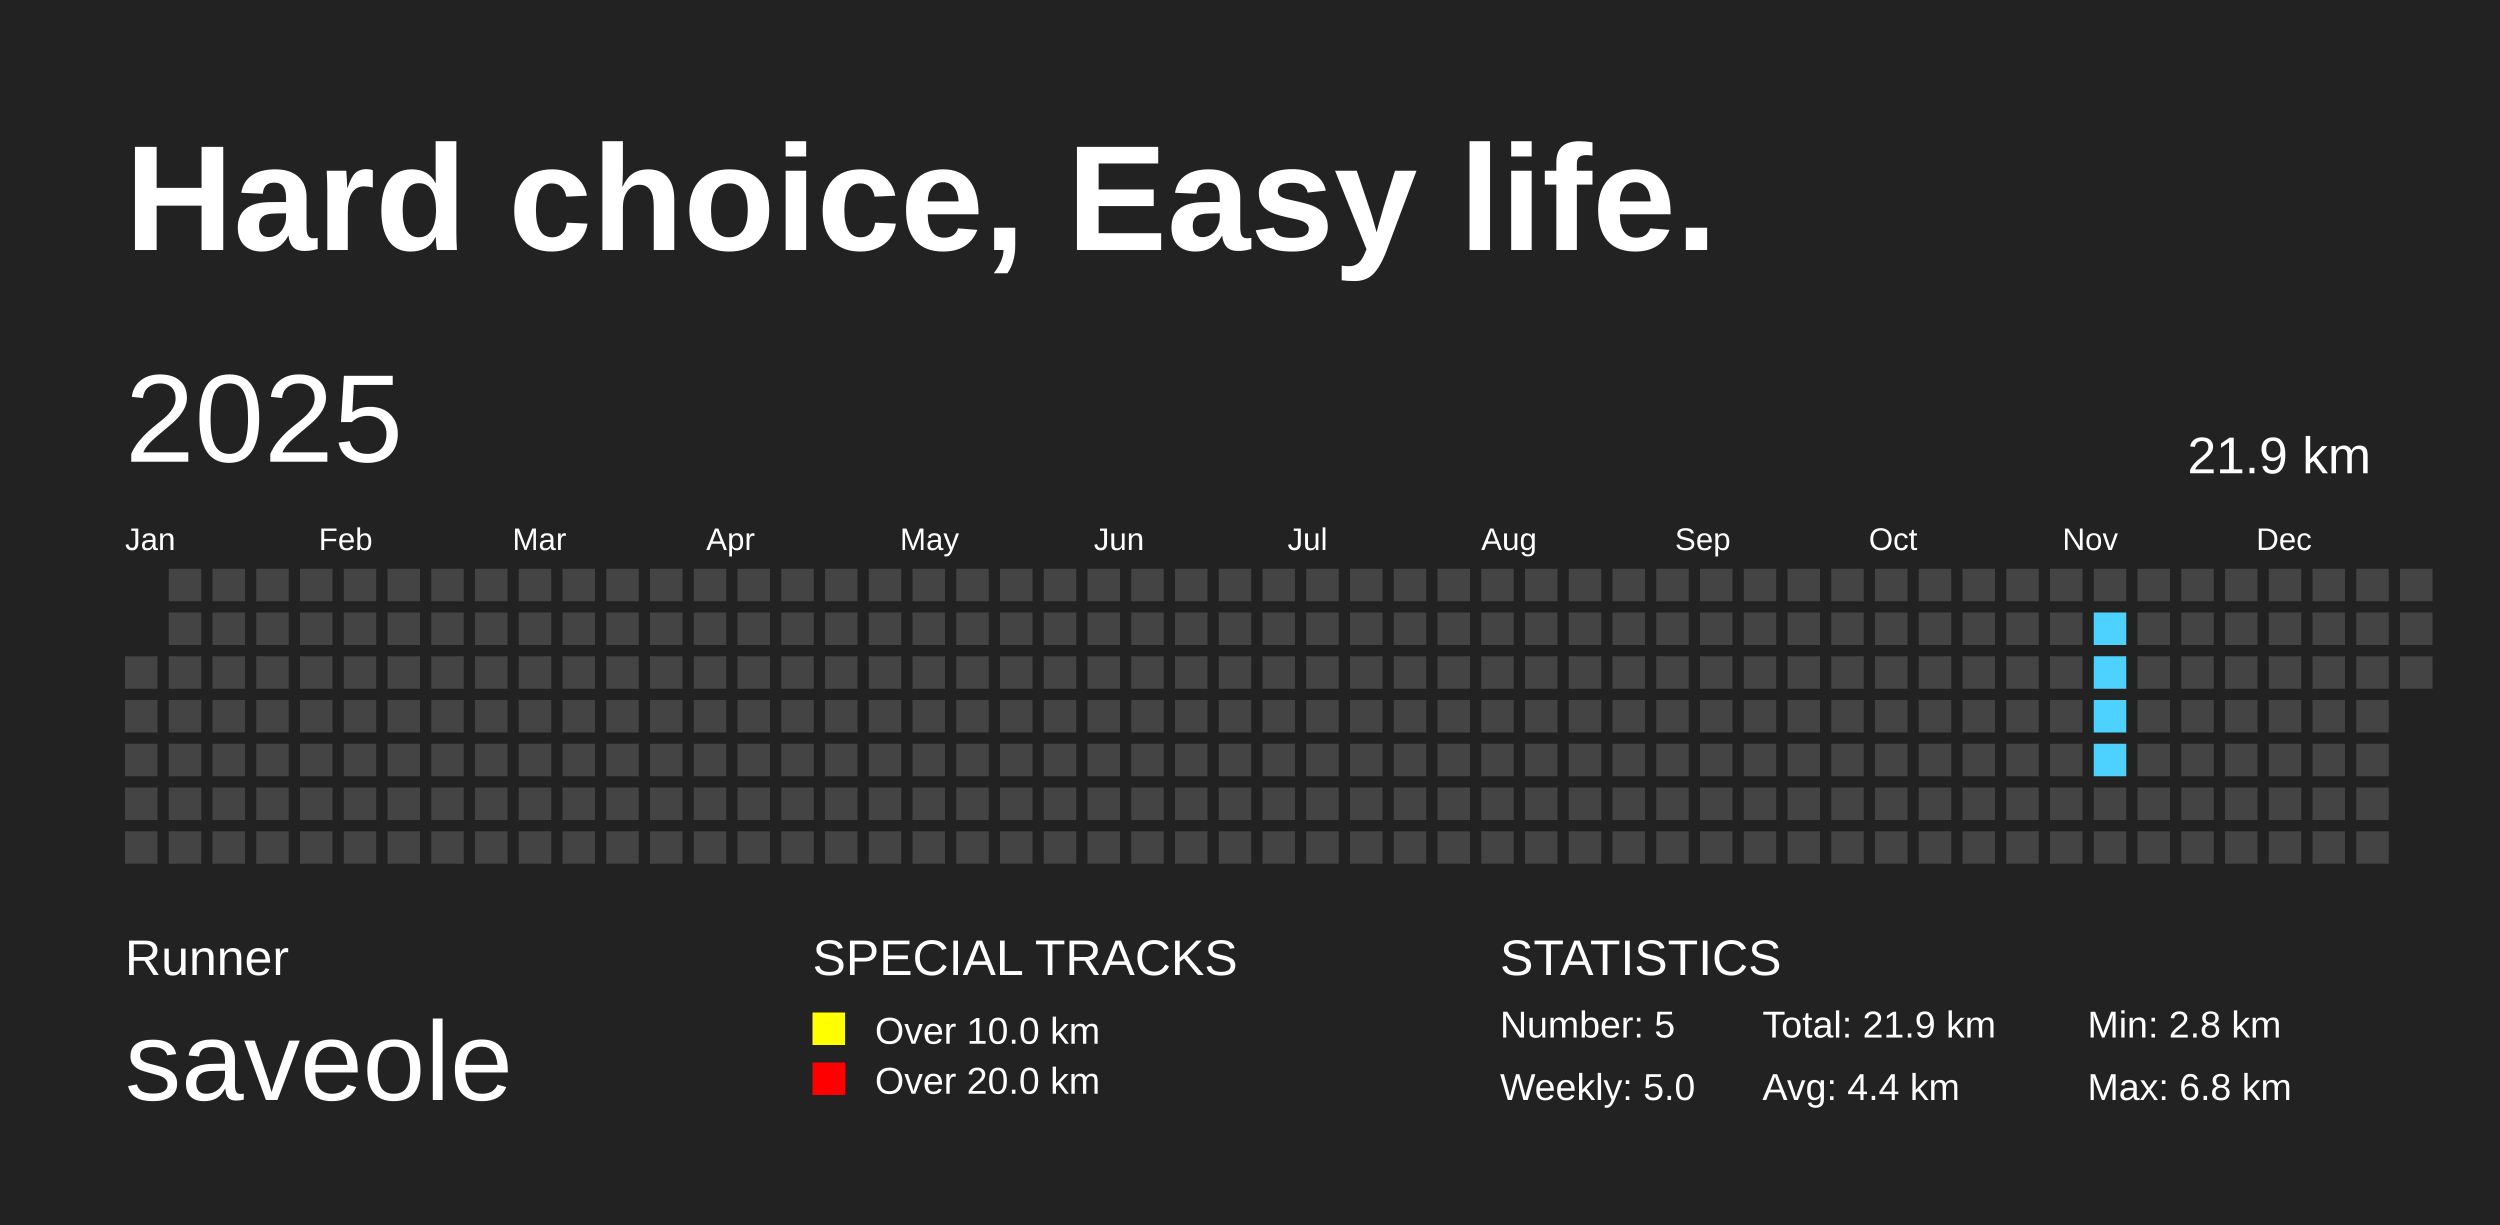
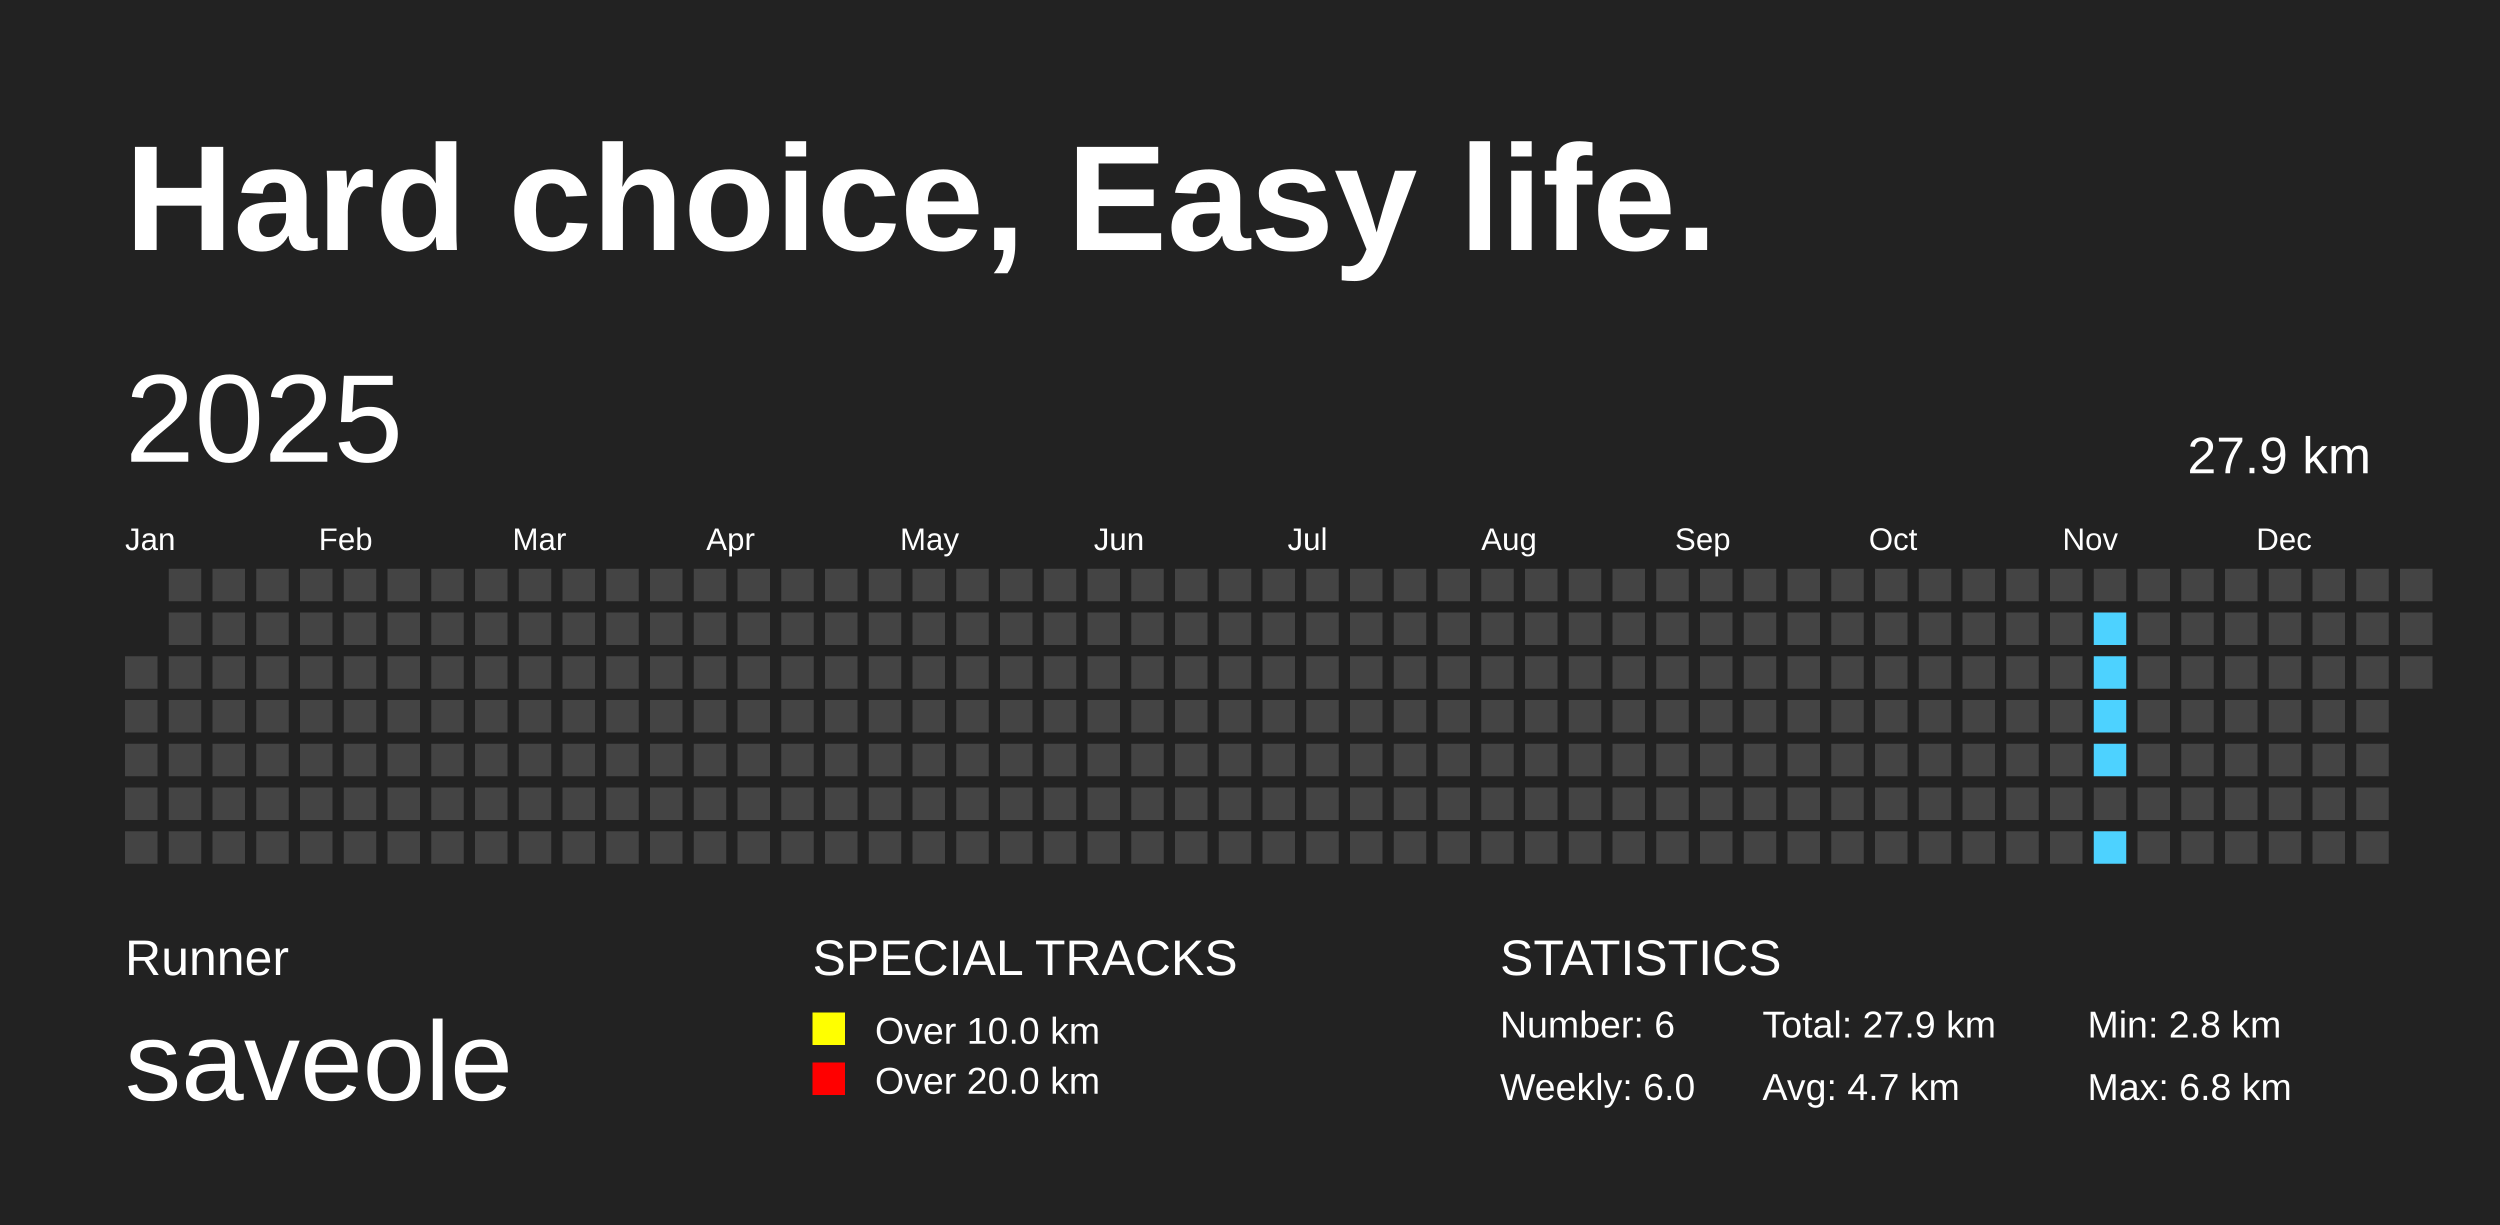
<svg xmlns="http://www.w3.org/2000/svg" baseProfile="full" height="98mm" version="1.1" viewBox="0,0,200,98" width="200mm">
  <defs />
  <rect fill="#222222" height="98" width="200" x="0" y="0" />
  <text fill="#FFFFFF" style="font-size:12px; font-family:Arial; font-weight:bold;" x="10" y="20">Hard choice, Easy life.</text>
  <text fill="#FFFFFF" style="font-size:4px; font-family:Arial" x="10" y="78">Runner</text>
  <text fill="#FFFFFF" style="font-size:9px; font-family:Arial" x="10" y="88">saveole</text>
  <text fill="#FFFFFF" style="font-size:4px; font-family:Arial" x="65" y="78">SPECIAL TRACKS</text>
  <rect fill="yellow" height="2.6" width="2.6" x="65" y="81" />
  <text fill="#FFFFFF" style="font-size:3px; font-family:Arial" x="70" y="83.5">Over 10.0 km</text>
  <rect fill="red" height="2.6" width="2.6" x="65" y="85" />
  <text fill="#FFFFFF" style="font-size:3px; font-family:Arial" x="70" y="87.5">Over 20.0 km</text>
  <text fill="#FFFFFF" style="font-size:4px; font-family:Arial" x="120" y="78">STATISTICS</text>
-   <text fill="#FFFFFF" style="font-size:3px; font-family:Arial" x="120" y="83">Number: 5</text>
-   <text fill="#FFFFFF" style="font-size:3px; font-family:Arial" x="120" y="88">Weekly: 5.0</text>
-   <text fill="#FFFFFF" style="font-size:3px; font-family:Arial" x="141" y="83">Total: 21.9 km</text>
-   <text fill="#FFFFFF" style="font-size:3px; font-family:Arial" x="141" y="88">Avg: 4.4 km</text>
+   <text fill="#FFFFFF" style="font-size:3px; font-family:Arial" x="120" y="83">Number: 6</text>
+   <text fill="#FFFFFF" style="font-size:3px; font-family:Arial" x="120" y="88">Weekly: 6.0</text>
+   <text fill="#FFFFFF" style="font-size:3px; font-family:Arial" x="141" y="83">Total: 27.9 km</text>
+   <text fill="#FFFFFF" style="font-size:3px; font-family:Arial" x="141" y="88">Avg: 4.7 km</text>
  <text fill="#FFFFFF" style="font-size:3px; font-family:Arial" x="167" y="83">Min: 2.8 km</text>
  <text fill="#FFFFFF" style="font-size:3px; font-family:Arial" x="167" y="88">Max: 6.8 km</text>
  <text dominant-baseline="hanging" fill="#FFFFFF" style="font-size:10.0px; font-family:Arial;" x="10" y="30">2025</text>
-   <text dominant-baseline="hanging" fill="#FFFFFF" style="font-size:4.125px; font-family:Arial;" x="175" y="35">21.9 km</text>
+   <text dominant-baseline="hanging" fill="#FFFFFF" style="font-size:4.125px; font-family:Arial;" x="175" y="35">27.9 km</text>
  <text fill="#FFFFFF" style="font-size:2.5px; font-family:Arial" x="10.0" y="44">Jan</text>
  <text fill="#FFFFFF" style="font-size:2.5px; font-family:Arial" x="25.5" y="44">Feb</text>
  <text fill="#FFFFFF" style="font-size:2.5px; font-family:Arial" x="41.0" y="44">Mar</text>
  <text fill="#FFFFFF" style="font-size:2.5px; font-family:Arial" x="56.5" y="44">Apr</text>
  <text fill="#FFFFFF" style="font-size:2.5px; font-family:Arial" x="72.0" y="44">May</text>
  <text fill="#FFFFFF" style="font-size:2.5px; font-family:Arial" x="87.5" y="44">Jun</text>
  <text fill="#FFFFFF" style="font-size:2.5px; font-family:Arial" x="103.0" y="44">Jul</text>
  <text fill="#FFFFFF" style="font-size:2.5px; font-family:Arial" x="118.5" y="44">Aug</text>
  <text fill="#FFFFFF" style="font-size:2.5px; font-family:Arial" x="134.0" y="44">Sep</text>
  <text fill="#FFFFFF" style="font-size:2.5px; font-family:Arial" x="149.5" y="44">Oct</text>
  <text fill="#FFFFFF" style="font-size:2.5px; font-family:Arial" x="165.0" y="44">Nov</text>
  <text fill="#FFFFFF" style="font-size:2.5px; font-family:Arial" x="180.5" y="44">Dec</text>
  <rect fill="#444444" height="2.6" width="2.6" x="10.0" y="52.5" />
  <rect fill="#444444" height="2.6" width="2.6" x="10.0" y="56.0" />
  <rect fill="#444444" height="2.6" width="2.6" x="10.0" y="59.5" />
  <rect fill="#444444" height="2.6" width="2.6" x="10.0" y="63.0" />
  <rect fill="#444444" height="2.6" width="2.6" x="10.0" y="66.5" />
  <rect fill="#444444" height="2.6" width="2.6" x="13.5" y="45.5" />
  <rect fill="#444444" height="2.6" width="2.6" x="13.5" y="49.0" />
  <rect fill="#444444" height="2.6" width="2.6" x="13.5" y="52.5" />
  <rect fill="#444444" height="2.6" width="2.6" x="13.5" y="56.0" />
  <rect fill="#444444" height="2.6" width="2.6" x="13.5" y="59.5" />
  <rect fill="#444444" height="2.6" width="2.6" x="13.5" y="63.0" />
  <rect fill="#444444" height="2.6" width="2.6" x="13.5" y="66.5" />
  <rect fill="#444444" height="2.6" width="2.6" x="17.0" y="45.5" />
  <rect fill="#444444" height="2.6" width="2.6" x="17.0" y="49.0" />
  <rect fill="#444444" height="2.6" width="2.6" x="17.0" y="52.5" />
  <rect fill="#444444" height="2.6" width="2.6" x="17.0" y="56.0" />
  <rect fill="#444444" height="2.6" width="2.6" x="17.0" y="59.5" />
  <rect fill="#444444" height="2.6" width="2.6" x="17.0" y="63.0" />
  <rect fill="#444444" height="2.6" width="2.6" x="17.0" y="66.5" />
  <rect fill="#444444" height="2.6" width="2.6" x="20.5" y="45.5" />
  <rect fill="#444444" height="2.6" width="2.6" x="20.5" y="49.0" />
  <rect fill="#444444" height="2.6" width="2.6" x="20.5" y="52.5" />
  <rect fill="#444444" height="2.6" width="2.6" x="20.5" y="56.0" />
  <rect fill="#444444" height="2.6" width="2.6" x="20.5" y="59.5" />
  <rect fill="#444444" height="2.6" width="2.6" x="20.5" y="63.0" />
  <rect fill="#444444" height="2.6" width="2.6" x="20.5" y="66.5" />
  <rect fill="#444444" height="2.6" width="2.6" x="24.0" y="45.5" />
  <rect fill="#444444" height="2.6" width="2.6" x="24.0" y="49.0" />
  <rect fill="#444444" height="2.6" width="2.6" x="24.0" y="52.5" />
  <rect fill="#444444" height="2.6" width="2.6" x="24.0" y="56.0" />
  <rect fill="#444444" height="2.6" width="2.6" x="24.0" y="59.5" />
  <rect fill="#444444" height="2.6" width="2.6" x="24.0" y="63.0" />
  <rect fill="#444444" height="2.6" width="2.6" x="24.0" y="66.5" />
  <rect fill="#444444" height="2.6" width="2.6" x="27.5" y="45.5" />
  <rect fill="#444444" height="2.6" width="2.6" x="27.5" y="49.0" />
  <rect fill="#444444" height="2.6" width="2.6" x="27.5" y="52.5" />
  <rect fill="#444444" height="2.6" width="2.6" x="27.5" y="56.0" />
  <rect fill="#444444" height="2.6" width="2.6" x="27.5" y="59.5" />
  <rect fill="#444444" height="2.6" width="2.6" x="27.5" y="63.0" />
  <rect fill="#444444" height="2.6" width="2.6" x="27.5" y="66.5" />
  <rect fill="#444444" height="2.6" width="2.6" x="31.0" y="45.5" />
  <rect fill="#444444" height="2.6" width="2.6" x="31.0" y="49.0" />
  <rect fill="#444444" height="2.6" width="2.6" x="31.0" y="52.5" />
  <rect fill="#444444" height="2.6" width="2.6" x="31.0" y="56.0" />
  <rect fill="#444444" height="2.6" width="2.6" x="31.0" y="59.5" />
  <rect fill="#444444" height="2.6" width="2.6" x="31.0" y="63.0" />
  <rect fill="#444444" height="2.6" width="2.6" x="31.0" y="66.5" />
  <rect fill="#444444" height="2.6" width="2.6" x="34.5" y="45.5" />
  <rect fill="#444444" height="2.6" width="2.6" x="34.5" y="49.0" />
  <rect fill="#444444" height="2.6" width="2.6" x="34.5" y="52.5" />
  <rect fill="#444444" height="2.6" width="2.6" x="34.5" y="56.0" />
  <rect fill="#444444" height="2.6" width="2.6" x="34.5" y="59.5" />
  <rect fill="#444444" height="2.6" width="2.6" x="34.5" y="63.0" />
  <rect fill="#444444" height="2.6" width="2.6" x="34.5" y="66.5" />
  <rect fill="#444444" height="2.6" width="2.6" x="38.0" y="45.5" />
  <rect fill="#444444" height="2.6" width="2.6" x="38.0" y="49.0" />
  <rect fill="#444444" height="2.6" width="2.6" x="38.0" y="52.5" />
  <rect fill="#444444" height="2.6" width="2.6" x="38.0" y="56.0" />
  <rect fill="#444444" height="2.6" width="2.6" x="38.0" y="59.5" />
  <rect fill="#444444" height="2.6" width="2.6" x="38.0" y="63.0" />
  <rect fill="#444444" height="2.6" width="2.6" x="38.0" y="66.5" />
  <rect fill="#444444" height="2.6" width="2.6" x="41.5" y="45.5" />
  <rect fill="#444444" height="2.6" width="2.6" x="41.5" y="49.0" />
  <rect fill="#444444" height="2.6" width="2.6" x="41.5" y="52.5" />
  <rect fill="#444444" height="2.6" width="2.6" x="41.5" y="56.0" />
  <rect fill="#444444" height="2.6" width="2.6" x="41.5" y="59.5" />
  <rect fill="#444444" height="2.6" width="2.6" x="41.5" y="63.0" />
  <rect fill="#444444" height="2.6" width="2.6" x="41.5" y="66.5" />
  <rect fill="#444444" height="2.6" width="2.6" x="45.0" y="45.5" />
  <rect fill="#444444" height="2.6" width="2.6" x="45.0" y="49.0" />
  <rect fill="#444444" height="2.6" width="2.6" x="45.0" y="52.5" />
  <rect fill="#444444" height="2.6" width="2.6" x="45.0" y="56.0" />
  <rect fill="#444444" height="2.6" width="2.6" x="45.0" y="59.5" />
  <rect fill="#444444" height="2.6" width="2.6" x="45.0" y="63.0" />
  <rect fill="#444444" height="2.6" width="2.6" x="45.0" y="66.5" />
  <rect fill="#444444" height="2.6" width="2.6" x="48.5" y="45.5" />
  <rect fill="#444444" height="2.6" width="2.6" x="48.5" y="49.0" />
  <rect fill="#444444" height="2.6" width="2.6" x="48.5" y="52.5" />
  <rect fill="#444444" height="2.6" width="2.6" x="48.5" y="56.0" />
  <rect fill="#444444" height="2.6" width="2.6" x="48.5" y="59.5" />
  <rect fill="#444444" height="2.6" width="2.6" x="48.5" y="63.0" />
  <rect fill="#444444" height="2.6" width="2.6" x="48.5" y="66.5" />
  <rect fill="#444444" height="2.6" width="2.6" x="52.0" y="45.5" />
  <rect fill="#444444" height="2.6" width="2.6" x="52.0" y="49.0" />
  <rect fill="#444444" height="2.6" width="2.6" x="52.0" y="52.5" />
  <rect fill="#444444" height="2.6" width="2.6" x="52.0" y="56.0" />
  <rect fill="#444444" height="2.6" width="2.6" x="52.0" y="59.5" />
  <rect fill="#444444" height="2.6" width="2.6" x="52.0" y="63.0" />
  <rect fill="#444444" height="2.6" width="2.6" x="52.0" y="66.5" />
  <rect fill="#444444" height="2.6" width="2.6" x="55.5" y="45.5" />
  <rect fill="#444444" height="2.6" width="2.6" x="55.5" y="49.0" />
  <rect fill="#444444" height="2.6" width="2.6" x="55.5" y="52.5" />
  <rect fill="#444444" height="2.6" width="2.6" x="55.5" y="56.0" />
  <rect fill="#444444" height="2.6" width="2.6" x="55.5" y="59.5" />
  <rect fill="#444444" height="2.6" width="2.6" x="55.5" y="63.0" />
  <rect fill="#444444" height="2.6" width="2.6" x="55.5" y="66.5" />
  <rect fill="#444444" height="2.6" width="2.6" x="59.0" y="45.5" />
  <rect fill="#444444" height="2.6" width="2.6" x="59.0" y="49.0" />
  <rect fill="#444444" height="2.6" width="2.6" x="59.0" y="52.5" />
  <rect fill="#444444" height="2.6" width="2.6" x="59.0" y="56.0" />
  <rect fill="#444444" height="2.6" width="2.6" x="59.0" y="59.5" />
  <rect fill="#444444" height="2.6" width="2.6" x="59.0" y="63.0" />
  <rect fill="#444444" height="2.6" width="2.6" x="59.0" y="66.5" />
  <rect fill="#444444" height="2.6" width="2.6" x="62.5" y="45.5" />
  <rect fill="#444444" height="2.6" width="2.6" x="62.5" y="49.0" />
  <rect fill="#444444" height="2.6" width="2.6" x="62.5" y="52.5" />
  <rect fill="#444444" height="2.6" width="2.6" x="62.5" y="56.0" />
  <rect fill="#444444" height="2.6" width="2.6" x="62.5" y="59.5" />
  <rect fill="#444444" height="2.6" width="2.6" x="62.5" y="63.0" />
  <rect fill="#444444" height="2.6" width="2.6" x="62.5" y="66.5" />
  <rect fill="#444444" height="2.6" width="2.6" x="66.0" y="45.5" />
  <rect fill="#444444" height="2.6" width="2.6" x="66.0" y="49.0" />
  <rect fill="#444444" height="2.6" width="2.6" x="66.0" y="52.5" />
  <rect fill="#444444" height="2.6" width="2.6" x="66.0" y="56.0" />
  <rect fill="#444444" height="2.6" width="2.6" x="66.0" y="59.5" />
  <rect fill="#444444" height="2.6" width="2.6" x="66.0" y="63.0" />
  <rect fill="#444444" height="2.6" width="2.6" x="66.0" y="66.5" />
  <rect fill="#444444" height="2.6" width="2.6" x="69.5" y="45.5" />
  <rect fill="#444444" height="2.6" width="2.6" x="69.5" y="49.0" />
  <rect fill="#444444" height="2.6" width="2.6" x="69.5" y="52.5" />
  <rect fill="#444444" height="2.6" width="2.6" x="69.5" y="56.0" />
  <rect fill="#444444" height="2.6" width="2.6" x="69.5" y="59.5" />
  <rect fill="#444444" height="2.6" width="2.6" x="69.5" y="63.0" />
  <rect fill="#444444" height="2.6" width="2.6" x="69.5" y="66.5" />
  <rect fill="#444444" height="2.6" width="2.6" x="73.0" y="45.5" />
  <rect fill="#444444" height="2.6" width="2.6" x="73.0" y="49.0" />
  <rect fill="#444444" height="2.6" width="2.6" x="73.0" y="52.5" />
  <rect fill="#444444" height="2.6" width="2.6" x="73.0" y="56.0" />
  <rect fill="#444444" height="2.6" width="2.6" x="73.0" y="59.5" />
  <rect fill="#444444" height="2.6" width="2.6" x="73.0" y="63.0" />
  <rect fill="#444444" height="2.6" width="2.6" x="73.0" y="66.5" />
  <rect fill="#444444" height="2.6" width="2.6" x="76.5" y="45.5" />
  <rect fill="#444444" height="2.6" width="2.6" x="76.5" y="49.0" />
  <rect fill="#444444" height="2.6" width="2.6" x="76.5" y="52.5" />
  <rect fill="#444444" height="2.6" width="2.6" x="76.5" y="56.0" />
  <rect fill="#444444" height="2.6" width="2.6" x="76.5" y="59.5" />
  <rect fill="#444444" height="2.6" width="2.6" x="76.5" y="63.0" />
  <rect fill="#444444" height="2.6" width="2.6" x="76.5" y="66.5" />
  <rect fill="#444444" height="2.6" width="2.6" x="80.0" y="45.5" />
  <rect fill="#444444" height="2.6" width="2.6" x="80.0" y="49.0" />
  <rect fill="#444444" height="2.6" width="2.6" x="80.0" y="52.5" />
  <rect fill="#444444" height="2.6" width="2.6" x="80.0" y="56.0" />
  <rect fill="#444444" height="2.6" width="2.6" x="80.0" y="59.5" />
  <rect fill="#444444" height="2.6" width="2.6" x="80.0" y="63.0" />
  <rect fill="#444444" height="2.6" width="2.6" x="80.0" y="66.5" />
  <rect fill="#444444" height="2.6" width="2.6" x="83.5" y="45.5" />
  <rect fill="#444444" height="2.6" width="2.6" x="83.5" y="49.0" />
  <rect fill="#444444" height="2.6" width="2.6" x="83.5" y="52.5" />
  <rect fill="#444444" height="2.6" width="2.6" x="83.5" y="56.0" />
  <rect fill="#444444" height="2.6" width="2.6" x="83.5" y="59.5" />
  <rect fill="#444444" height="2.6" width="2.6" x="83.5" y="63.0" />
  <rect fill="#444444" height="2.6" width="2.6" x="83.5" y="66.5" />
  <rect fill="#444444" height="2.6" width="2.6" x="87.0" y="45.5" />
  <rect fill="#444444" height="2.6" width="2.6" x="87.0" y="49.0" />
  <rect fill="#444444" height="2.6" width="2.6" x="87.0" y="52.5" />
  <rect fill="#444444" height="2.6" width="2.6" x="87.0" y="56.0" />
  <rect fill="#444444" height="2.6" width="2.6" x="87.0" y="59.5" />
  <rect fill="#444444" height="2.6" width="2.6" x="87.0" y="63.0" />
  <rect fill="#444444" height="2.6" width="2.6" x="87.0" y="66.5" />
  <rect fill="#444444" height="2.6" width="2.6" x="90.5" y="45.5" />
  <rect fill="#444444" height="2.6" width="2.6" x="90.5" y="49.0" />
  <rect fill="#444444" height="2.6" width="2.6" x="90.5" y="52.5" />
  <rect fill="#444444" height="2.6" width="2.6" x="90.5" y="56.0" />
  <rect fill="#444444" height="2.6" width="2.6" x="90.5" y="59.5" />
  <rect fill="#444444" height="2.6" width="2.6" x="90.5" y="63.0" />
  <rect fill="#444444" height="2.6" width="2.6" x="90.5" y="66.5" />
  <rect fill="#444444" height="2.6" width="2.6" x="94.0" y="45.5" />
  <rect fill="#444444" height="2.6" width="2.6" x="94.0" y="49.0" />
  <rect fill="#444444" height="2.6" width="2.6" x="94.0" y="52.5" />
  <rect fill="#444444" height="2.6" width="2.6" x="94.0" y="56.0" />
  <rect fill="#444444" height="2.6" width="2.6" x="94.0" y="59.5" />
  <rect fill="#444444" height="2.6" width="2.6" x="94.0" y="63.0" />
  <rect fill="#444444" height="2.6" width="2.6" x="94.0" y="66.5" />
  <rect fill="#444444" height="2.6" width="2.6" x="97.5" y="45.5" />
  <rect fill="#444444" height="2.6" width="2.6" x="97.5" y="49.0" />
  <rect fill="#444444" height="2.6" width="2.6" x="97.5" y="52.5" />
  <rect fill="#444444" height="2.6" width="2.6" x="97.5" y="56.0" />
  <rect fill="#444444" height="2.6" width="2.6" x="97.5" y="59.5" />
  <rect fill="#444444" height="2.6" width="2.6" x="97.5" y="63.0" />
  <rect fill="#444444" height="2.6" width="2.6" x="97.5" y="66.5" />
  <rect fill="#444444" height="2.6" width="2.6" x="101.0" y="45.5" />
  <rect fill="#444444" height="2.6" width="2.6" x="101.0" y="49.0" />
  <rect fill="#444444" height="2.6" width="2.6" x="101.0" y="52.5" />
  <rect fill="#444444" height="2.6" width="2.6" x="101.0" y="56.0" />
  <rect fill="#444444" height="2.6" width="2.6" x="101.0" y="59.5" />
  <rect fill="#444444" height="2.6" width="2.6" x="101.0" y="63.0" />
  <rect fill="#444444" height="2.6" width="2.6" x="101.0" y="66.5" />
  <rect fill="#444444" height="2.6" width="2.6" x="104.5" y="45.5" />
  <rect fill="#444444" height="2.6" width="2.6" x="104.5" y="49.0" />
  <rect fill="#444444" height="2.6" width="2.6" x="104.5" y="52.5" />
  <rect fill="#444444" height="2.6" width="2.6" x="104.5" y="56.0" />
  <rect fill="#444444" height="2.6" width="2.6" x="104.5" y="59.5" />
  <rect fill="#444444" height="2.6" width="2.6" x="104.5" y="63.0" />
  <rect fill="#444444" height="2.6" width="2.6" x="104.5" y="66.5" />
  <rect fill="#444444" height="2.6" width="2.6" x="108.0" y="45.5" />
  <rect fill="#444444" height="2.6" width="2.6" x="108.0" y="49.0" />
  <rect fill="#444444" height="2.6" width="2.6" x="108.0" y="52.5" />
  <rect fill="#444444" height="2.6" width="2.6" x="108.0" y="56.0" />
  <rect fill="#444444" height="2.6" width="2.6" x="108.0" y="59.5" />
  <rect fill="#444444" height="2.6" width="2.6" x="108.0" y="63.0" />
  <rect fill="#444444" height="2.6" width="2.6" x="108.0" y="66.5" />
  <rect fill="#444444" height="2.6" width="2.6" x="111.5" y="45.5" />
  <rect fill="#444444" height="2.6" width="2.6" x="111.5" y="49.0" />
  <rect fill="#444444" height="2.6" width="2.6" x="111.5" y="52.5" />
  <rect fill="#444444" height="2.6" width="2.6" x="111.5" y="56.0" />
  <rect fill="#444444" height="2.6" width="2.6" x="111.5" y="59.5" />
  <rect fill="#444444" height="2.6" width="2.6" x="111.5" y="63.0" />
  <rect fill="#444444" height="2.6" width="2.6" x="111.5" y="66.5" />
  <rect fill="#444444" height="2.6" width="2.6" x="115.0" y="45.5" />
  <rect fill="#444444" height="2.6" width="2.6" x="115.0" y="49.0" />
  <rect fill="#444444" height="2.6" width="2.6" x="115.0" y="52.5" />
  <rect fill="#444444" height="2.6" width="2.6" x="115.0" y="56.0" />
  <rect fill="#444444" height="2.6" width="2.6" x="115.0" y="59.5" />
  <rect fill="#444444" height="2.6" width="2.6" x="115.0" y="63.0" />
  <rect fill="#444444" height="2.6" width="2.6" x="115.0" y="66.5" />
  <rect fill="#444444" height="2.6" width="2.6" x="118.5" y="45.5" />
  <rect fill="#444444" height="2.6" width="2.6" x="118.5" y="49.0" />
  <rect fill="#444444" height="2.6" width="2.6" x="118.5" y="52.5" />
  <rect fill="#444444" height="2.6" width="2.6" x="118.5" y="56.0" />
  <rect fill="#444444" height="2.6" width="2.6" x="118.5" y="59.5" />
  <rect fill="#444444" height="2.6" width="2.6" x="118.5" y="63.0" />
  <rect fill="#444444" height="2.6" width="2.6" x="118.5" y="66.5" />
  <rect fill="#444444" height="2.6" width="2.6" x="122.0" y="45.5" />
  <rect fill="#444444" height="2.6" width="2.6" x="122.0" y="49.0" />
  <rect fill="#444444" height="2.6" width="2.6" x="122.0" y="52.5" />
  <rect fill="#444444" height="2.6" width="2.6" x="122.0" y="56.0" />
  <rect fill="#444444" height="2.6" width="2.6" x="122.0" y="59.5" />
  <rect fill="#444444" height="2.6" width="2.6" x="122.0" y="63.0" />
  <rect fill="#444444" height="2.6" width="2.6" x="122.0" y="66.5" />
  <rect fill="#444444" height="2.6" width="2.6" x="125.5" y="45.5" />
  <rect fill="#444444" height="2.6" width="2.6" x="125.5" y="49.0" />
  <rect fill="#444444" height="2.6" width="2.6" x="125.5" y="52.5" />
  <rect fill="#444444" height="2.6" width="2.6" x="125.5" y="56.0" />
  <rect fill="#444444" height="2.6" width="2.6" x="125.5" y="59.5" />
  <rect fill="#444444" height="2.6" width="2.6" x="125.5" y="63.0" />
  <rect fill="#444444" height="2.6" width="2.6" x="125.5" y="66.5" />
  <rect fill="#444444" height="2.6" width="2.6" x="129.0" y="45.5" />
  <rect fill="#444444" height="2.6" width="2.6" x="129.0" y="49.0" />
  <rect fill="#444444" height="2.6" width="2.6" x="129.0" y="52.5" />
  <rect fill="#444444" height="2.6" width="2.6" x="129.0" y="56.0" />
  <rect fill="#444444" height="2.6" width="2.6" x="129.0" y="59.5" />
  <rect fill="#444444" height="2.6" width="2.6" x="129.0" y="63.0" />
  <rect fill="#444444" height="2.6" width="2.6" x="129.0" y="66.5" />
  <rect fill="#444444" height="2.6" width="2.6" x="132.5" y="45.5" />
  <rect fill="#444444" height="2.6" width="2.6" x="132.5" y="49.0" />
  <rect fill="#444444" height="2.6" width="2.6" x="132.5" y="52.5" />
  <rect fill="#444444" height="2.6" width="2.6" x="132.5" y="56.0" />
  <rect fill="#444444" height="2.6" width="2.6" x="132.5" y="59.5" />
  <rect fill="#444444" height="2.6" width="2.6" x="132.5" y="63.0" />
  <rect fill="#444444" height="2.6" width="2.6" x="132.5" y="66.5" />
  <rect fill="#444444" height="2.6" width="2.6" x="136.0" y="45.5" />
  <rect fill="#444444" height="2.6" width="2.6" x="136.0" y="49.0" />
  <rect fill="#444444" height="2.6" width="2.6" x="136.0" y="52.5" />
  <rect fill="#444444" height="2.6" width="2.6" x="136.0" y="56.0" />
  <rect fill="#444444" height="2.6" width="2.6" x="136.0" y="59.5" />
  <rect fill="#444444" height="2.6" width="2.6" x="136.0" y="63.0" />
  <rect fill="#444444" height="2.6" width="2.6" x="136.0" y="66.5" />
  <rect fill="#444444" height="2.6" width="2.6" x="139.5" y="45.5" />
  <rect fill="#444444" height="2.6" width="2.6" x="139.5" y="49.0" />
  <rect fill="#444444" height="2.6" width="2.6" x="139.5" y="52.5" />
  <rect fill="#444444" height="2.6" width="2.6" x="139.5" y="56.0" />
  <rect fill="#444444" height="2.6" width="2.6" x="139.5" y="59.5" />
  <rect fill="#444444" height="2.6" width="2.6" x="139.5" y="63.0" />
  <rect fill="#444444" height="2.6" width="2.6" x="139.5" y="66.5" />
  <rect fill="#444444" height="2.6" width="2.6" x="143.0" y="45.5" />
  <rect fill="#444444" height="2.6" width="2.6" x="143.0" y="49.0" />
  <rect fill="#444444" height="2.6" width="2.6" x="143.0" y="52.5" />
  <rect fill="#444444" height="2.6" width="2.6" x="143.0" y="56.0" />
  <rect fill="#444444" height="2.6" width="2.6" x="143.0" y="59.5" />
  <rect fill="#444444" height="2.6" width="2.6" x="143.0" y="63.0" />
  <rect fill="#444444" height="2.6" width="2.6" x="143.0" y="66.5" />
  <rect fill="#444444" height="2.6" width="2.6" x="146.5" y="45.5" />
  <rect fill="#444444" height="2.6" width="2.6" x="146.5" y="49.0" />
  <rect fill="#444444" height="2.6" width="2.6" x="146.5" y="52.5" />
  <rect fill="#444444" height="2.6" width="2.6" x="146.5" y="56.0" />
  <rect fill="#444444" height="2.6" width="2.6" x="146.5" y="59.5" />
  <rect fill="#444444" height="2.6" width="2.6" x="146.5" y="63.0" />
  <rect fill="#444444" height="2.6" width="2.6" x="146.5" y="66.5" />
  <rect fill="#444444" height="2.6" width="2.6" x="150.0" y="45.5" />
  <rect fill="#444444" height="2.6" width="2.6" x="150.0" y="49.0" />
  <rect fill="#444444" height="2.6" width="2.6" x="150.0" y="52.5" />
  <rect fill="#444444" height="2.6" width="2.6" x="150.0" y="56.0" />
  <rect fill="#444444" height="2.6" width="2.6" x="150.0" y="59.5" />
  <rect fill="#444444" height="2.6" width="2.6" x="150.0" y="63.0" />
  <rect fill="#444444" height="2.6" width="2.6" x="150.0" y="66.5" />
  <rect fill="#444444" height="2.6" width="2.6" x="153.5" y="45.5" />
  <rect fill="#444444" height="2.6" width="2.6" x="153.5" y="49.0" />
  <rect fill="#444444" height="2.6" width="2.6" x="153.5" y="52.5" />
  <rect fill="#444444" height="2.6" width="2.6" x="153.5" y="56.0" />
  <rect fill="#444444" height="2.6" width="2.6" x="153.5" y="59.5" />
  <rect fill="#444444" height="2.6" width="2.6" x="153.5" y="63.0" />
  <rect fill="#444444" height="2.6" width="2.6" x="153.5" y="66.5" />
  <rect fill="#444444" height="2.6" width="2.6" x="157.0" y="45.5" />
  <rect fill="#444444" height="2.6" width="2.6" x="157.0" y="49.0" />
  <rect fill="#444444" height="2.6" width="2.6" x="157.0" y="52.5" />
  <rect fill="#444444" height="2.6" width="2.6" x="157.0" y="56.0" />
  <rect fill="#444444" height="2.6" width="2.6" x="157.0" y="59.5" />
  <rect fill="#444444" height="2.6" width="2.6" x="157.0" y="63.0" />
  <rect fill="#444444" height="2.6" width="2.6" x="157.0" y="66.5" />
  <rect fill="#444444" height="2.6" width="2.6" x="160.5" y="45.5" />
  <rect fill="#444444" height="2.6" width="2.6" x="160.5" y="49.0" />
  <rect fill="#444444" height="2.6" width="2.6" x="160.5" y="52.5" />
  <rect fill="#444444" height="2.6" width="2.6" x="160.5" y="56.0" />
  <rect fill="#444444" height="2.6" width="2.6" x="160.5" y="59.5" />
  <rect fill="#444444" height="2.6" width="2.6" x="160.5" y="63.0" />
  <rect fill="#444444" height="2.6" width="2.6" x="160.5" y="66.5" />
  <rect fill="#444444" height="2.6" width="2.6" x="164.0" y="45.5" />
  <rect fill="#444444" height="2.6" width="2.6" x="164.0" y="49.0" />
  <rect fill="#444444" height="2.6" width="2.6" x="164.0" y="52.5" />
  <rect fill="#444444" height="2.6" width="2.6" x="164.0" y="56.0" />
  <rect fill="#444444" height="2.6" width="2.6" x="164.0" y="59.5" />
  <rect fill="#444444" height="2.6" width="2.6" x="164.0" y="63.0" />
  <rect fill="#444444" height="2.6" width="2.6" x="164.0" y="66.5" />
  <rect fill="#444444" height="2.6" width="2.6" x="167.5" y="45.5" />
  <rect fill="#4DD2FF" height="2.6" width="2.6" x="167.5" y="49.0" />
  <rect fill="#4DD2FF" height="2.6" width="2.6" x="167.5" y="52.5" />
  <rect fill="#4DD2FF" height="2.6" width="2.6" x="167.5" y="56.0" />
  <rect fill="#4DD2FF" height="2.6" width="2.6" x="167.5" y="59.5" />
  <rect fill="#444444" height="2.6" width="2.6" x="167.5" y="63.0" />
-   <rect fill="#444444" height="2.6" width="2.6" x="167.5" y="66.5" />
+   <rect fill="#4DD2FF" height="2.6" width="2.6" x="167.5" y="66.5" />
  <rect fill="#444444" height="2.6" width="2.6" x="171.0" y="45.5" />
  <rect fill="#444444" height="2.6" width="2.6" x="171.0" y="49.0" />
  <rect fill="#444444" height="2.6" width="2.6" x="171.0" y="52.5" />
  <rect fill="#444444" height="2.6" width="2.6" x="171.0" y="56.0" />
  <rect fill="#444444" height="2.6" width="2.6" x="171.0" y="59.5" />
  <rect fill="#444444" height="2.6" width="2.6" x="171.0" y="63.0" />
  <rect fill="#444444" height="2.6" width="2.6" x="171.0" y="66.5" />
  <rect fill="#444444" height="2.6" width="2.6" x="174.5" y="45.5" />
  <rect fill="#444444" height="2.6" width="2.6" x="174.5" y="49.0" />
  <rect fill="#444444" height="2.6" width="2.6" x="174.5" y="52.5" />
  <rect fill="#444444" height="2.6" width="2.6" x="174.5" y="56.0" />
  <rect fill="#444444" height="2.6" width="2.6" x="174.5" y="59.5" />
  <rect fill="#444444" height="2.6" width="2.6" x="174.5" y="63.0" />
  <rect fill="#444444" height="2.6" width="2.6" x="174.5" y="66.5" />
  <rect fill="#444444" height="2.6" width="2.6" x="178.0" y="45.5" />
  <rect fill="#444444" height="2.6" width="2.6" x="178.0" y="49.0" />
  <rect fill="#444444" height="2.6" width="2.6" x="178.0" y="52.5" />
  <rect fill="#444444" height="2.6" width="2.6" x="178.0" y="56.0" />
  <rect fill="#444444" height="2.6" width="2.6" x="178.0" y="59.5" />
  <rect fill="#444444" height="2.6" width="2.6" x="178.0" y="63.0" />
  <rect fill="#444444" height="2.6" width="2.6" x="178.0" y="66.5" />
  <rect fill="#444444" height="2.6" width="2.6" x="181.5" y="45.5" />
  <rect fill="#444444" height="2.6" width="2.6" x="181.5" y="49.0" />
  <rect fill="#444444" height="2.6" width="2.6" x="181.5" y="52.5" />
  <rect fill="#444444" height="2.6" width="2.6" x="181.5" y="56.0" />
  <rect fill="#444444" height="2.6" width="2.6" x="181.5" y="59.5" />
  <rect fill="#444444" height="2.6" width="2.6" x="181.5" y="63.0" />
  <rect fill="#444444" height="2.6" width="2.6" x="181.5" y="66.5" />
  <rect fill="#444444" height="2.6" width="2.6" x="185.0" y="45.5" />
  <rect fill="#444444" height="2.6" width="2.6" x="185.0" y="49.0" />
  <rect fill="#444444" height="2.6" width="2.6" x="185.0" y="52.5" />
  <rect fill="#444444" height="2.6" width="2.6" x="185.0" y="56.0" />
  <rect fill="#444444" height="2.6" width="2.6" x="185.0" y="59.5" />
  <rect fill="#444444" height="2.6" width="2.6" x="185.0" y="63.0" />
  <rect fill="#444444" height="2.6" width="2.6" x="185.0" y="66.5" />
  <rect fill="#444444" height="2.6" width="2.6" x="188.5" y="45.5" />
  <rect fill="#444444" height="2.6" width="2.6" x="188.5" y="49.0" />
  <rect fill="#444444" height="2.6" width="2.6" x="188.5" y="52.5" />
  <rect fill="#444444" height="2.6" width="2.6" x="188.5" y="56.0" />
  <rect fill="#444444" height="2.6" width="2.6" x="188.5" y="59.5" />
  <rect fill="#444444" height="2.6" width="2.6" x="188.5" y="63.0" />
  <rect fill="#444444" height="2.6" width="2.6" x="188.5" y="66.5" />
  <rect fill="#444444" height="2.6" width="2.6" x="192.0" y="45.5" />
  <rect fill="#444444" height="2.6" width="2.6" x="192.0" y="49.0" />
  <rect fill="#444444" height="2.6" width="2.6" x="192.0" y="52.5" />
</svg>
